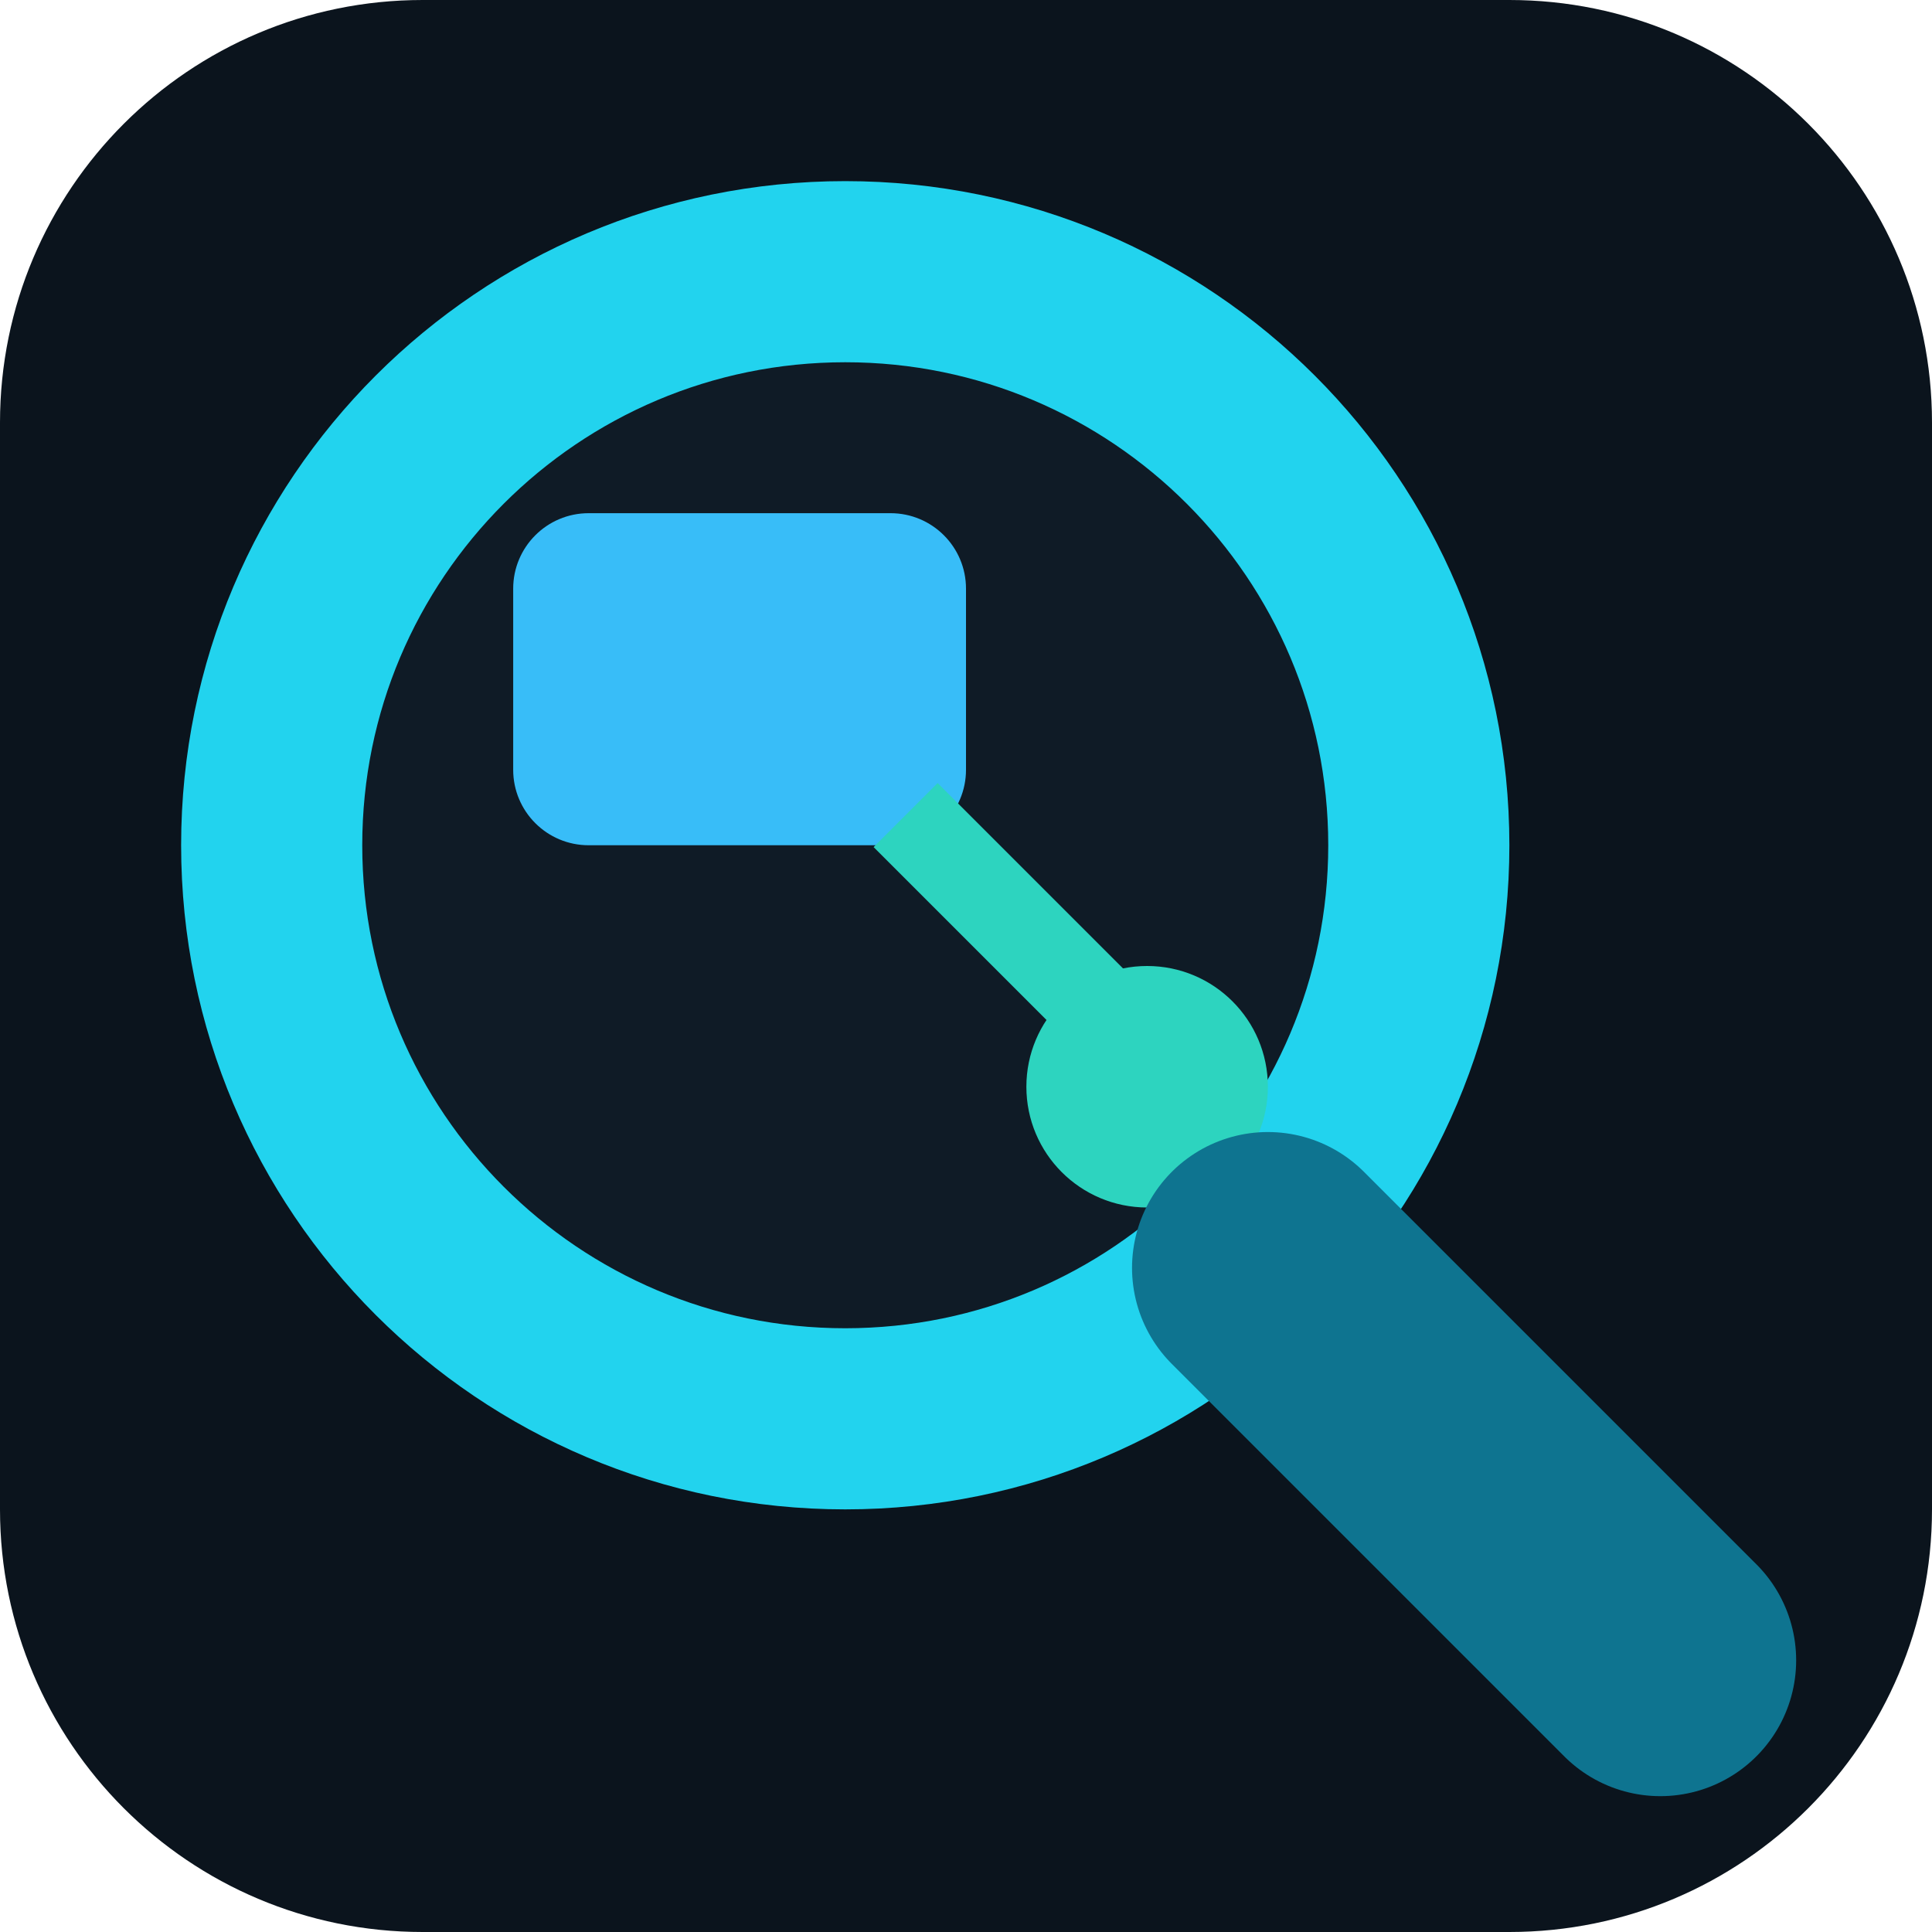
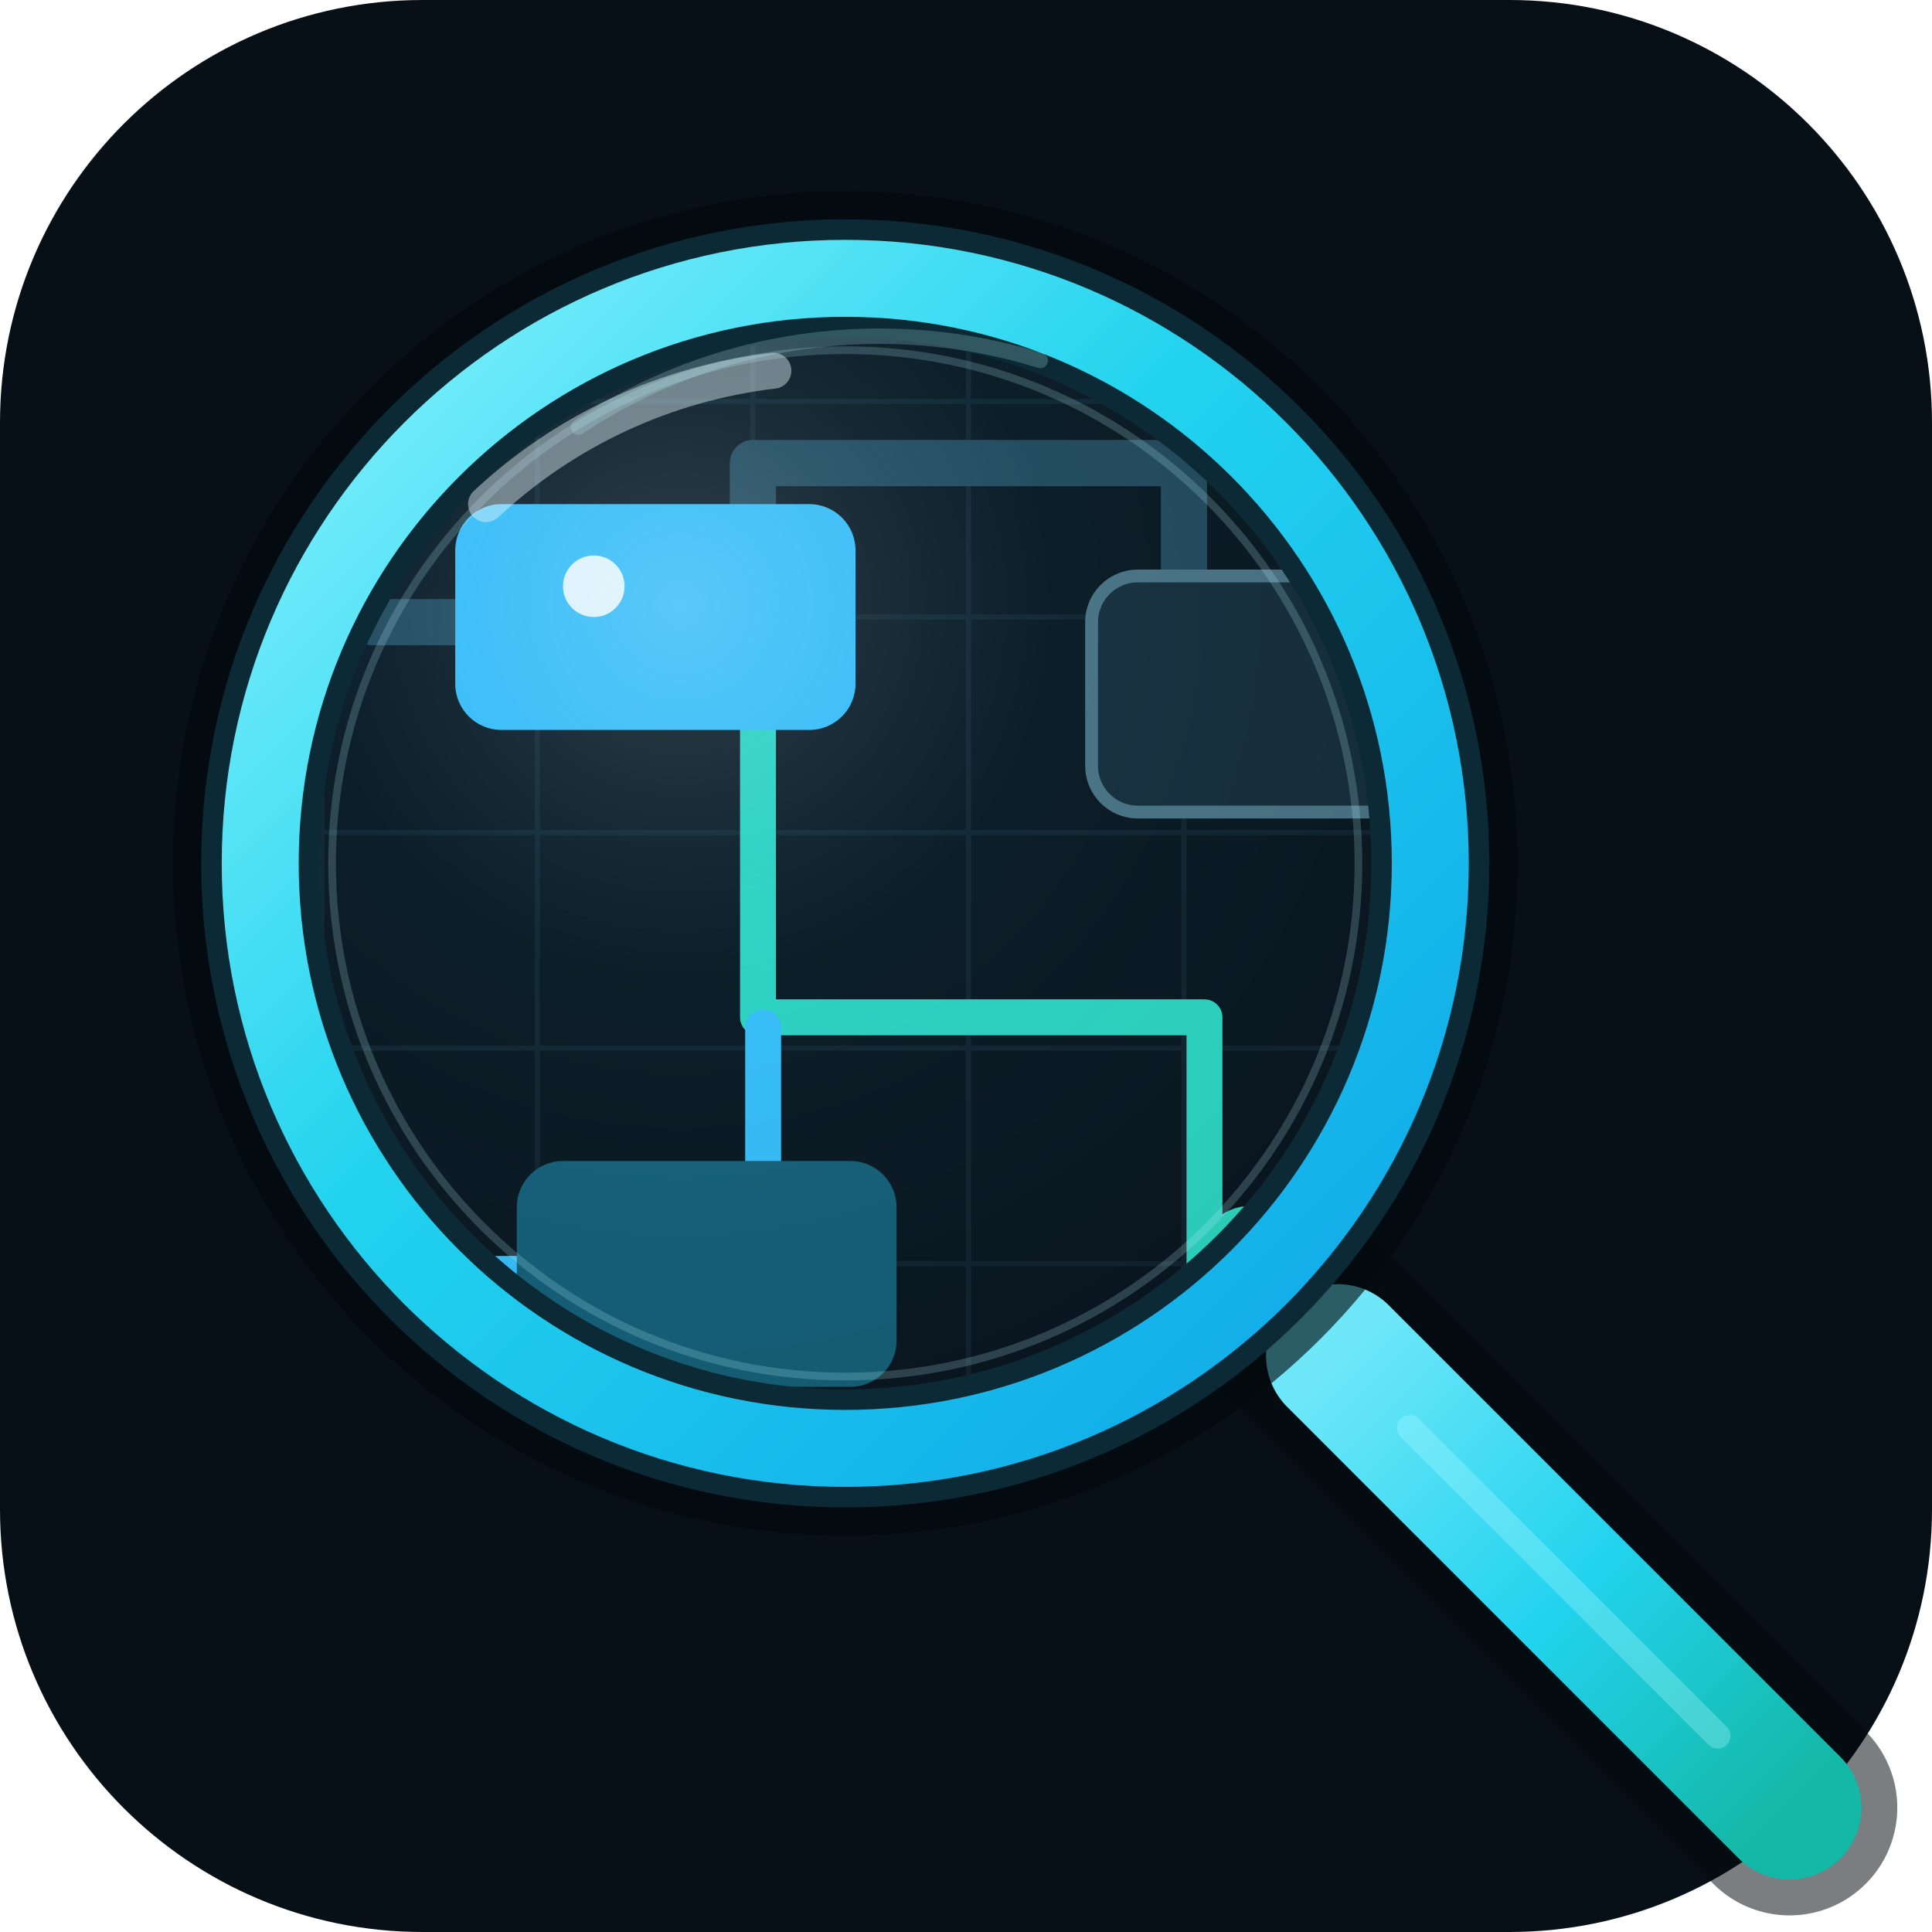
<svg xmlns="http://www.w3.org/2000/svg" viewBox="0 0 64 64" role="img" aria-label="codeglance favicon">
-   <rect width="64" height="64" rx="14" fill="#0B141D" />
-   <circle cx="28" cy="28" r="19" fill="#0F1B26" stroke="#22D3EE" stroke-width="6" />
-   <rect x="17" y="17" width="15" height="11" rx="2.5" fill="#38BDF8" />
-   <line x1="30" y1="27" x2="37" y2="34" stroke="#2DD4BF" stroke-width="3" />
-   <circle cx="38" cy="36" r="4" fill="#2DD4BF" />
-   <line x1="42" y1="42" x2="55" y2="55" stroke="#0E7490" stroke-width="9" stroke-linecap="round" />
+   <defs>
+     <linearGradient id="rimEdge" x1="0" y1="0" x2="1" y2="1">
+       <stop offset="0%" stop-color="#8CF4FF" />
+       <stop offset="43%" stop-color="#22D3EE" />
+       <stop offset="100%" stop-color="#0EA5E9" />
+     </linearGradient>
+     <linearGradient id="handleEdge" x1="0" y1="0" x2="1" y2="1">
+       <stop offset="0%" stop-color="#6EE7F9" />
+       <stop offset="52%" stop-color="#22D3EE" />
+       <stop offset="100%" stop-color="#14B8A6" />
+     </linearGradient>
+     <radialGradient id="lensGlass" cx="36%" cy="28%" r="76%">
+       <stop offset="0%" stop-color="#E6F6FB" stop-opacity=".20" />
+       <stop offset="42%" stop-color="#38BDF8" stop-opacity=".055" />
+       <stop offset="100%" stop-color="#061018" stop-opacity=".05" />
+     </radialGradient>
+     <clipPath id="lensClip">
+       <circle cx="400" cy="220" r="114" />
+     </clipPath>
+   </defs>
+   <rect width="64" height="64" rx="14" fill="#071017" />
+   <g transform="translate(-40 -8.8) scale(.17)">
+     <g clip-path="url(#lensClip)">
+       <rect x="266" y="86" width="304" height="290" fill="#0A151D" />
+       <g opacity=".33" stroke="#1F3D4A" stroke-width="1">
+         <path d="M266 130 H570 M266 172 H570 M266 214 H570 M266 256 H570 M266 298 H570" />
+         <path d="M298 86 V376 M340 86 V376 M382 86 V376 M424 86 V376 M466 86 V376 M508 86 V376" />
+       </g>
+       <path d="M308 173 H382 V142 H466 V184 H516" fill="none" stroke="#244758" stroke-width="9" stroke-linecap="round" stroke-linejoin="round" />
+       <path d="M383 178 V250 H470 V304 H528" fill="none" stroke="#2DD4BF" stroke-width="7" stroke-linecap="round" stroke-linejoin="round" />
+       <path d="M328 300 H384 V252" fill="none" stroke="#38BDF8" stroke-width="7" stroke-linecap="round" />
+       <rect x="324" y="150" width="78" height="44" rx="9" fill="#38BDF8" />
+       <rect x="448" y="164" width="78" height="46" rx="9" fill="#162B38" stroke="#4B7180" stroke-width="2.5" />
+       <rect x="336" y="278" width="74" height="44" rx="9" fill="#155E75" />
+       <rect x="470" y="288" width="78" height="44" rx="9" fill="#0F2A35" stroke="#2DD4BF" stroke-width="2.5" />
+       <circle cx="351" cy="166" r="6" fill="#E6F6FB" />
+     </g>
+     <path d="M488 308 L584 404" stroke="#02080C" stroke-width="42" stroke-linecap="round" opacity=".52" />
+     <path d="M496 316 L584 404" stroke="url(#handleEdge)" stroke-width="28" stroke-linecap="round" />
+     <path d="M510 330 L570 390" stroke="#B6FAFF" stroke-width="5" stroke-linecap="round" opacity=".30" />
+     <circle cx="400" cy="220" r="121" fill="none" stroke="#02080C" stroke-width="20" opacity=".62" />
+     <circle cx="400" cy="220" r="114" fill="url(#lensGlass)" stroke="#0C2A35" stroke-width="23" />
+     <circle cx="400" cy="220" r="114" fill="none" stroke="url(#rimEdge)" stroke-width="15" />
+     <circle cx="400" cy="220" r="100" fill="none" stroke="#B9F7FF" stroke-width="1.5" opacity=".20" />
+     <path d="M330 150 A99 99 0 0 1 386 124" fill="none" stroke="#E6F6FB" stroke-width="7" stroke-linecap="round" opacity=".44" />
+     <path d="M348 135 A106 106 0 0 1 438 122" fill="none" stroke="#B8F7FF" stroke-width="3" stroke-linecap="round" opacity=".22" />
+   </g>
</svg>
